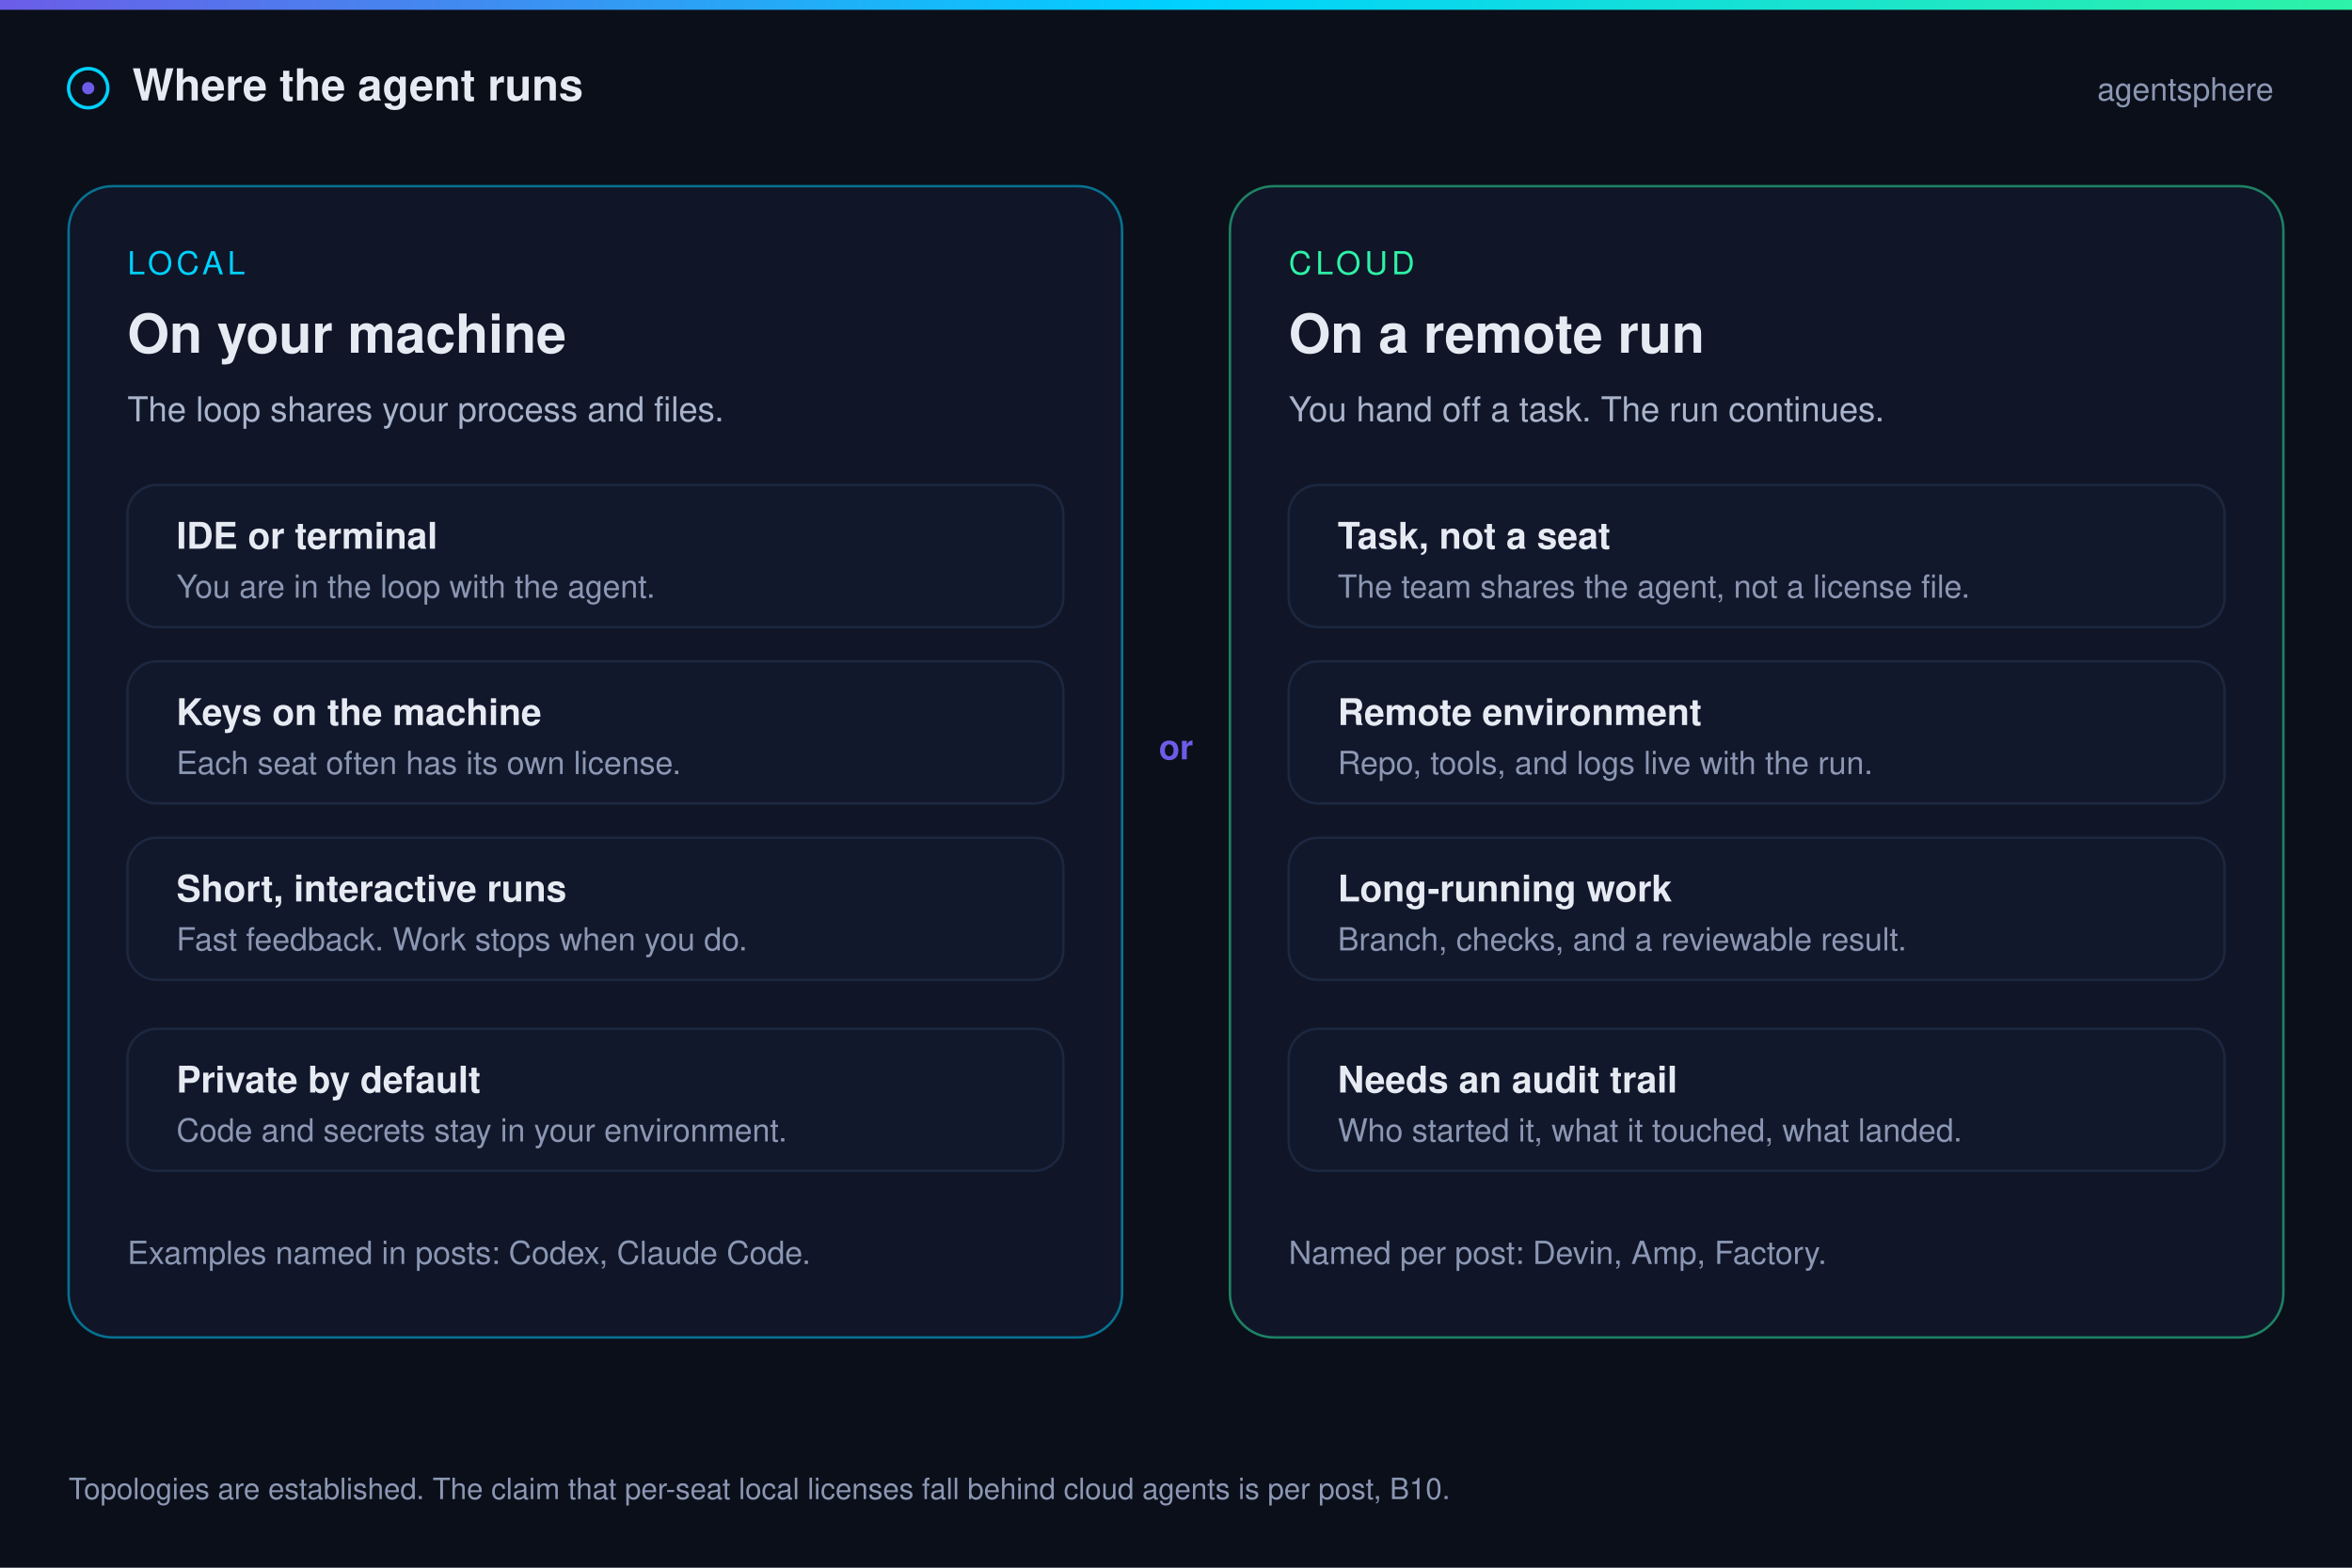
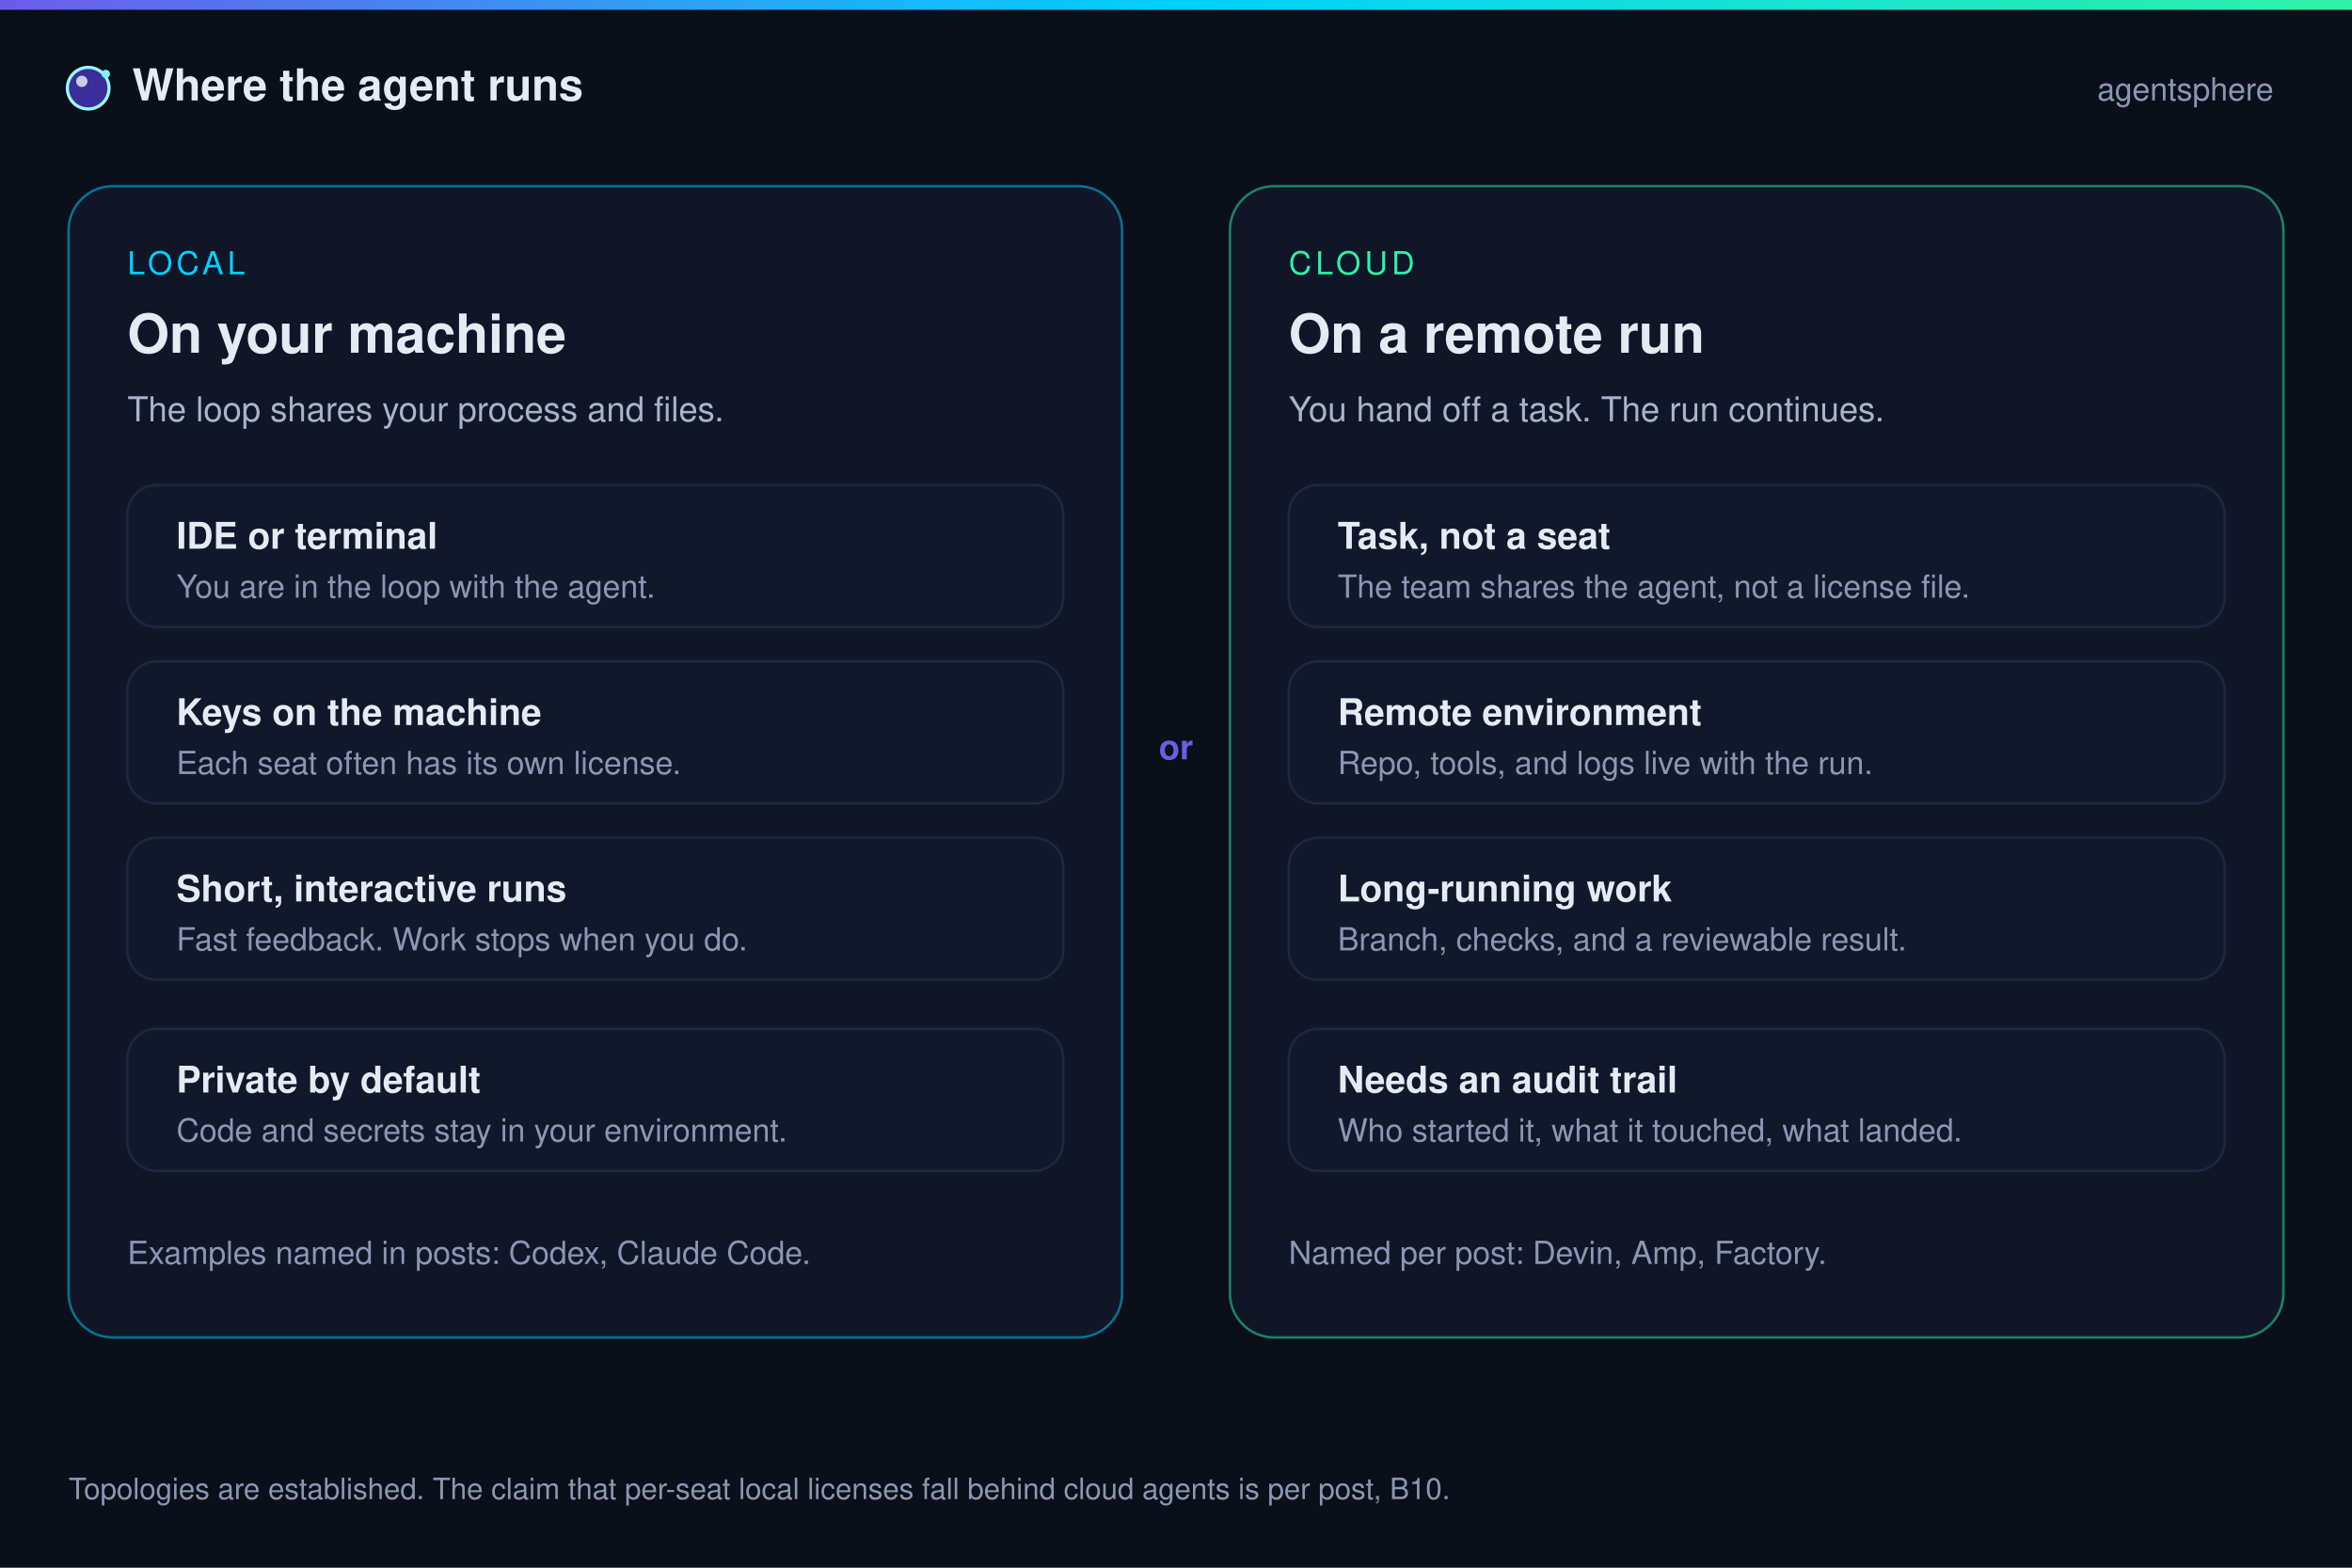
<svg xmlns="http://www.w3.org/2000/svg" width="960" height="640" viewBox="0 0 960 640" role="img" aria-labelledby="title desc">
  <defs>
    <linearGradient id="bar" x1="0" y1="0" x2="1" y2="0">
      <stop offset="0" stop-color="#6C5CE7" />
      <stop offset="0.5" stop-color="#00D1FF" />
      <stop offset="1" stop-color="#2EF2A6" />
    </linearGradient>
  </defs>
  <rect width="960" height="640" fill="#0B0F1A" />
  <rect width="960" height="4" fill="url(#bar)" />
-   <circle cx="36" cy="36" r="8" fill="none" stroke="#00D1FF" stroke-width="1.4" />
-   <circle cx="36" cy="36" r="2.5" fill="#6C5CE7" />
+   <circle cx="36" cy="36" r="8.5" fill="#3A2E9A" />
+   <circle cx="33.4" cy="33.2" r="2.3" fill="#FFFFFF" fill-opacity="0.75" />
+   <circle cx="36" cy="36" r="8.5" fill="none" stroke="#9AF7FF" stroke-width="1.3" />
+   <circle cx="43.2" cy="30.2" r="1.7" fill="#7AF6FF" />
  <text x="54" y="41" fill="#E6EAF2" font-family="Segoe UI, Helvetica, Arial, sans-serif" font-size="18" font-weight="600">Where the agent runs</text>
  <text x="928" y="41" text-anchor="end" fill="#8B97B3" font-family="Segoe UI, Helvetica, Arial, sans-serif" font-size="13">agentsphere</text>
  <g font-family="Segoe UI, Helvetica, Arial, sans-serif">
    <rect x="28" y="76" width="430" height="470" rx="18" fill="#101628" stroke="#00D1FF" stroke-opacity="0.5" />
    <text x="52" y="112" fill="#00D1FF" font-size="13" letter-spacing="1.6">LOCAL</text>
    <text x="52" y="144" fill="#E6EAF2" font-size="22" font-weight="600">On your machine</text>
    <text x="52" y="172" fill="#A9B4CC" font-size="14">The loop shares your process and files.</text>
    <rect x="52" y="198" width="382" height="58" rx="12" fill="#12182B" stroke="#1C2740" />
    <text x="72" y="224" fill="#E6EAF2" font-size="15" font-weight="600">IDE or terminal</text>
    <text x="72" y="244" fill="#8B97B3" font-size="13">You are in the loop with the agent.</text>
    <rect x="52" y="270" width="382" height="58" rx="12" fill="#12182B" stroke="#1C2740" />
    <text x="72" y="296" fill="#E6EAF2" font-size="15" font-weight="600">Keys on the machine</text>
    <text x="72" y="316" fill="#8B97B3" font-size="13">Each seat often has its own license.</text>
    <rect x="52" y="342" width="382" height="58" rx="12" fill="#12182B" stroke="#1C2740" />
    <text x="72" y="368" fill="#E6EAF2" font-size="15" font-weight="600">Short, interactive runs</text>
    <text x="72" y="388" fill="#8B97B3" font-size="13">Fast feedback. Work stops when you do.</text>
    <rect x="52" y="420" width="382" height="58" rx="12" fill="#12182B" stroke="#1C2740" />
    <text x="72" y="446" fill="#E6EAF2" font-size="15" font-weight="600">Private by default</text>
    <text x="72" y="466" fill="#8B97B3" font-size="13">Code and secrets stay in your environment.</text>
    <text x="52" y="516" fill="#8B97B3" font-size="13">Examples named in posts: Codex, Claude Code.</text>
    <rect x="502" y="76" width="430" height="470" rx="18" fill="#101628" stroke="#2EF2A6" stroke-opacity="0.5" />
    <text x="526" y="112" fill="#2EF2A6" font-size="13" letter-spacing="1.6">CLOUD</text>
    <text x="526" y="144" fill="#E6EAF2" font-size="22" font-weight="600">On a remote run</text>
    <text x="526" y="172" fill="#A9B4CC" font-size="14">You hand off a task. The run continues.</text>
    <rect x="526" y="198" width="382" height="58" rx="12" fill="#12182B" stroke="#1C2740" />
    <text x="546" y="224" fill="#E6EAF2" font-size="15" font-weight="600">Task, not a seat</text>
    <text x="546" y="244" fill="#8B97B3" font-size="13">The team shares the agent, not a license file.</text>
    <rect x="526" y="270" width="382" height="58" rx="12" fill="#12182B" stroke="#1C2740" />
    <text x="546" y="296" fill="#E6EAF2" font-size="15" font-weight="600">Remote environment</text>
    <text x="546" y="316" fill="#8B97B3" font-size="13">Repo, tools, and logs live with the run.</text>
    <rect x="526" y="342" width="382" height="58" rx="12" fill="#12182B" stroke="#1C2740" />
    <text x="546" y="368" fill="#E6EAF2" font-size="15" font-weight="600">Long-running work</text>
    <text x="546" y="388" fill="#8B97B3" font-size="13">Branch, checks, and a reviewable result.</text>
    <rect x="526" y="420" width="382" height="58" rx="12" fill="#12182B" stroke="#1C2740" />
    <text x="546" y="446" fill="#E6EAF2" font-size="15" font-weight="600">Needs an audit trail</text>
    <text x="546" y="466" fill="#8B97B3" font-size="13">Who started it, what it touched, what landed.</text>
    <text x="526" y="516" fill="#8B97B3" font-size="13">Named per post: Devin, Amp, Factory.</text>
    <text x="480" y="310" text-anchor="middle" fill="#6C5CE7" font-size="14" font-weight="700">or</text>
  </g>
  <text x="28" y="612" fill="#8B97B3" font-family="Segoe UI, Helvetica, Arial, sans-serif" font-size="12">Topologies are established. The claim that per-seat local licenses fall behind cloud agents is per post, B10.</text>
</svg>
